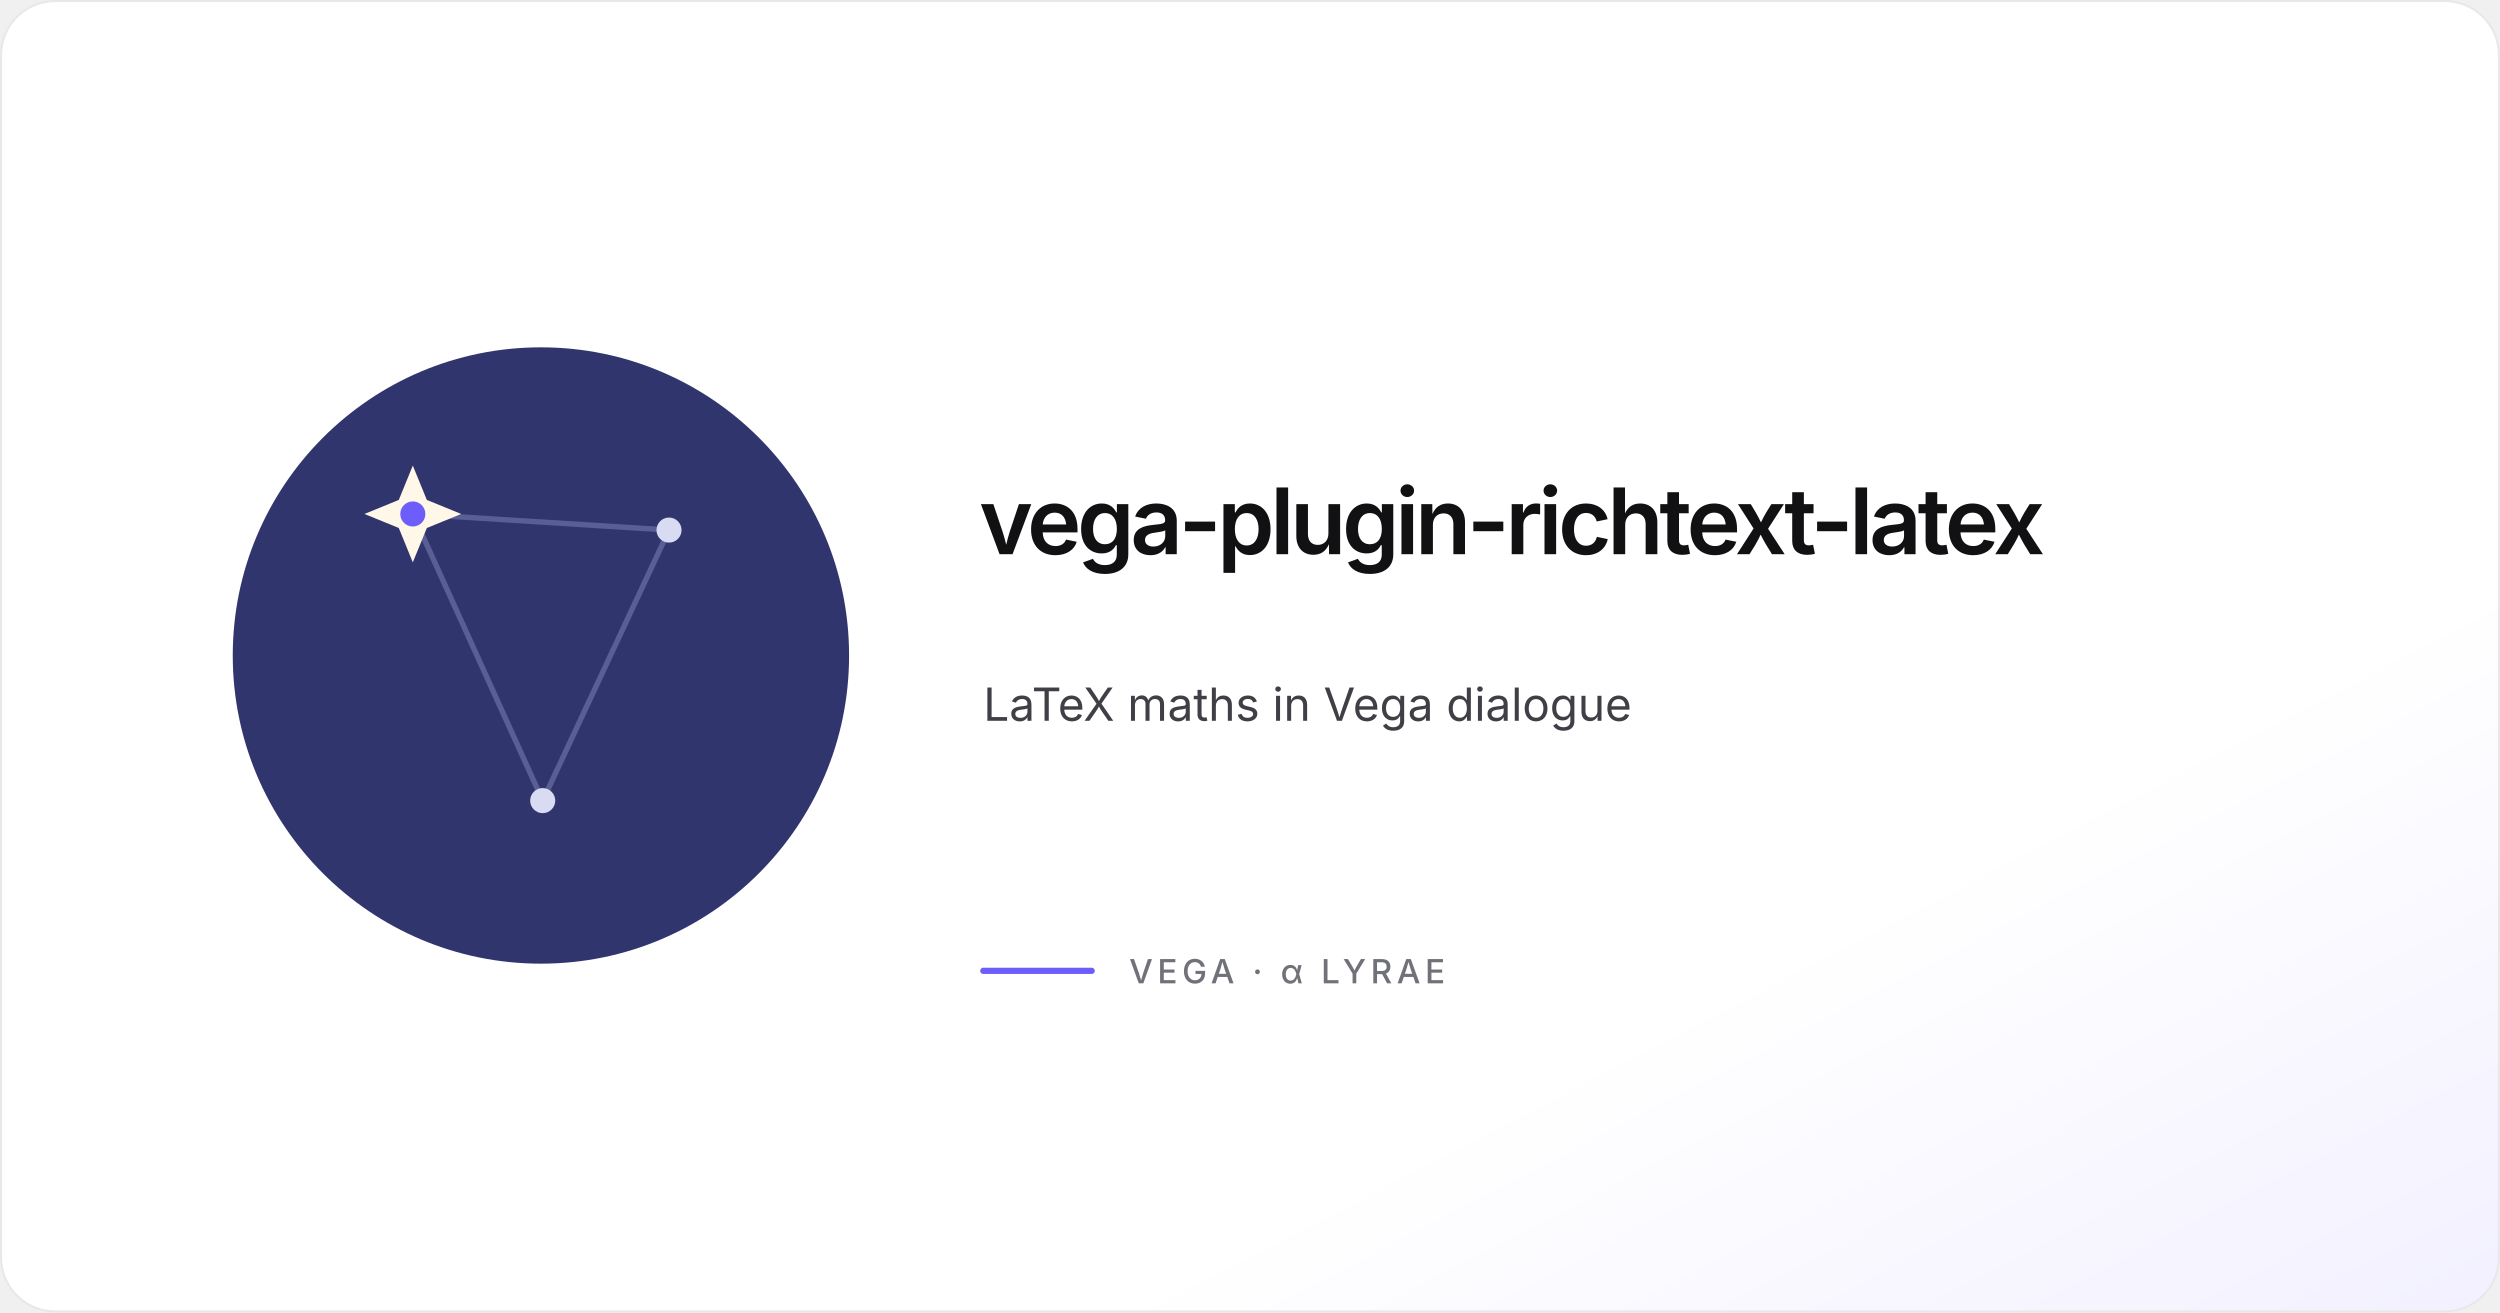
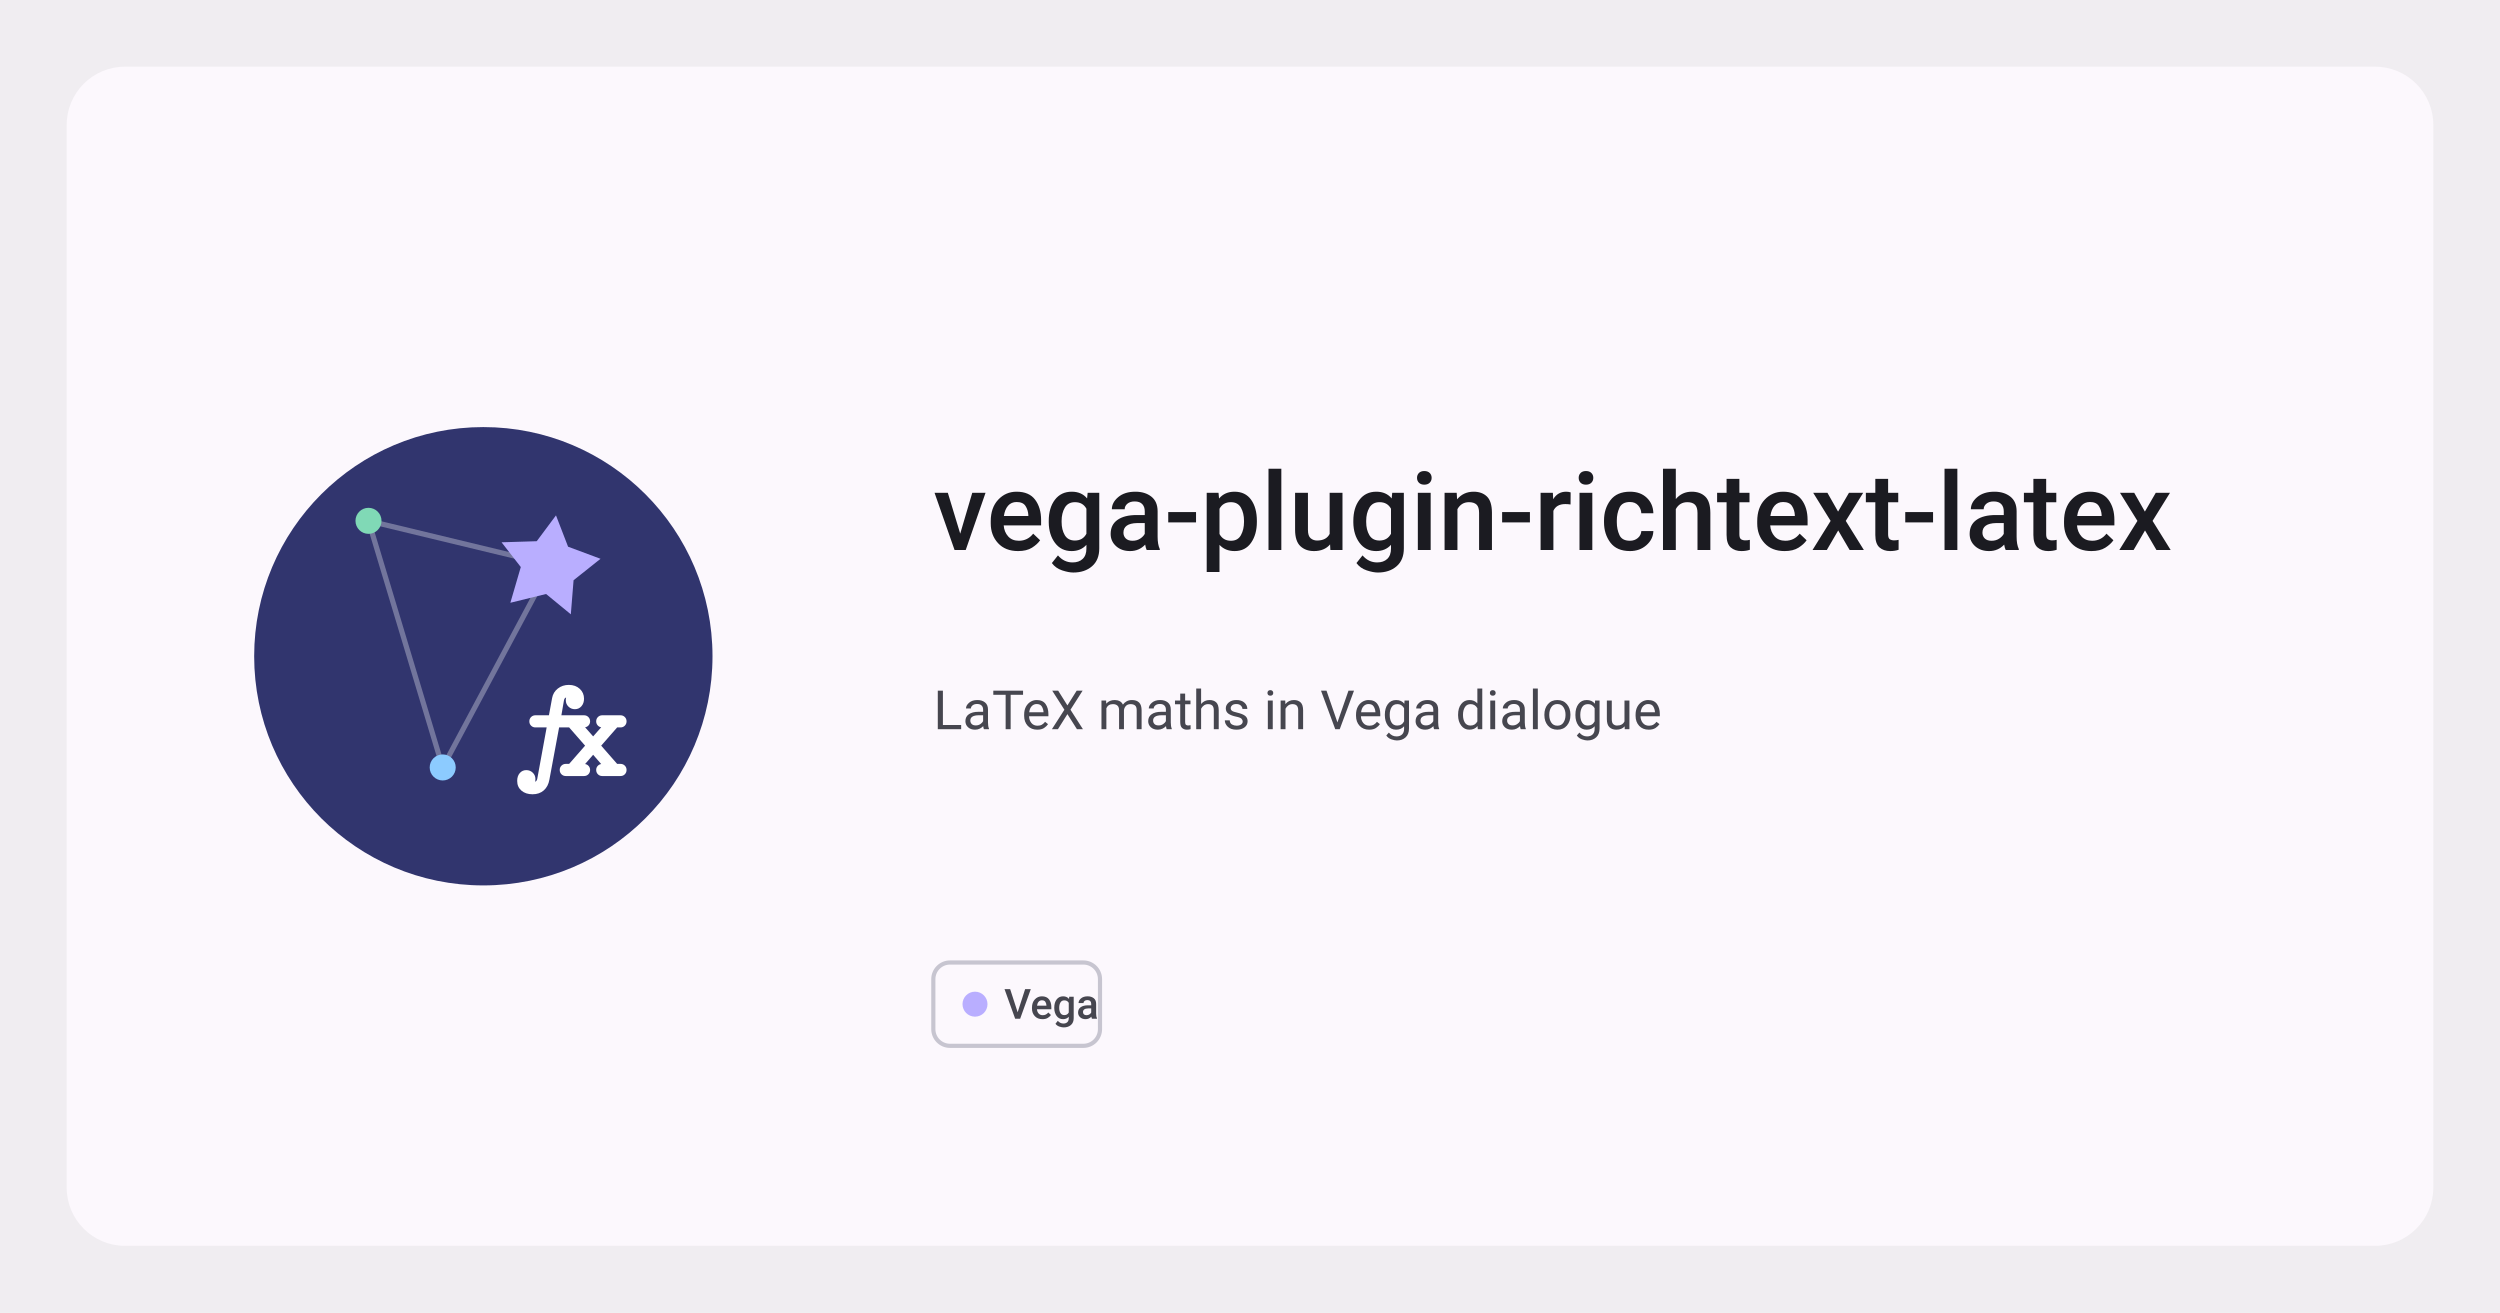
- <svg xmlns="http://www.w3.org/2000/svg" viewBox="0 0 1200 630" role="img" aria-label="vega-plugin-richtext-latex">
-   <defs>
-     <linearGradient id="background" x1="0" y1="0" x2="1" y2="1">
-       <stop offset="0" stop-color="#FFFFFF" />
-       <stop offset=".72" stop-color="#FFFFFF" />
-       <stop offset="1" stop-color="#F2F0FF" />
-     </linearGradient>
-   </defs>
-   <rect x=".5" y=".5" width="1199" height="629" rx="26" fill="url(#background)" stroke="#E8E8EA" />
-   <g transform="translate(110 165) scale(.43)">
-     <circle cx="348" cy="348" r="344" fill="#31356E" />
-     <path d="M350 510L205 190L491 208Z" fill="none" stroke="#9AA2D4" stroke-width="6" opacity=".38" />
-     <path d="M205 136L220.66 174.34L259 190L220.66 205.66L205 244L189.34 205.66L151 190L189.34 174.34Z" fill="#FFF7E8" />
-     <circle cx="205" cy="190" r="14" fill="#6D5DFB" />
-     <circle cx="491" cy="208" r="14" fill="#D8DBF2" />
-     <circle cx="350" cy="510" r="14" fill="#D8DBF2" />
+ <svg xmlns="http://www.w3.org/2000/svg" viewBox="0 0 1200 630" role="img" aria-label="vega-plugin-richtext-latex" font-family="Roboto, 'Noto Sans', sans-serif">
+   <rect width="1200" height="630" fill="#F0EDF1" />
+   <rect x="32" y="32" width="1136" height="566" rx="28" fill="#FCF8FD" />
+   <g transform="translate(112 195)">
+     <svg width="240" height="240" viewBox="0 0 192 192">
+       <circle cx="96" cy="96" r="88" fill="#31356E" />
+       <g stroke="#FFFFFF" stroke-opacity=".32" stroke-width="2" stroke-linecap="round">
+         <line x1="122.0" y1="60.9" x2="80.4" y2="138.7" />
+         <line x1="80.4" y1="138.7" x2="51.9" y2="44.0" />
+         <line x1="51.9" y1="44.0" x2="122.0" y2="60.9" />
+       </g>
+       <path transform="translate(88.22 -36.21) scale(0.21111)" d="M169 370L134 417L70 419L105 464L86 529L151 513L196 550L201 488L250 449L191 427Z" fill="#B9AEFF" />
+       <circle cx="80.4" cy="138.7" r="5" fill="#8CCBFF" />
+       <circle cx="51.9" cy="44.0" r="5" fill="#80D9B6" />
+       <g transform="translate(102.0 100.0) scale(2.3333)">
+         <path fill="#FFFFFF" d="M5.525 21Q4.4 21 3.7 20.4T3 18.8q0-.8.425-1.288t1.075-.487q.625 0 1.063.425T6 18.475q0 .125-.012.225t-.038.225q.125-.025.213-.138t.137-.312L7.85 10H6q-.425 0-.712-.287T5 9t.288-.712T6 8h2.225l.525-2.85q.175-.95.938-1.55T11.5 3q1.1 0 1.8.65t.7 1.625q0 .75-.425 1.238T12.5 7q-.625 0-1.062-.425T11 5.525q0-.125.013-.225t.037-.225q-.15.05-.225.15t-.125.3L10.275 8H14q.425 0 .712.288T15 9q0 .375-.238.65t-.587.325l1.325 1.5l1.325-1.5q-.35-.05-.587-.325T16 9q0-.425.288-.712T17 8h3q.425 0 .713.288T21 9t-.288.713T20 10h-.55l-2.625 3l2.625 3H20q.425 0 .713.288T21 17t-.288.713T20 18h-3q-.425 0-.712-.288T16 17q0-.375.238-.65t.587-.325L15.5 14.5l-1.325 1.525q.35.05.588.325T15 17q0 .425-.287.713T14 18h-3q-.425 0-.712-.288T10 17t.288-.712T11 16h.55l2.625-3l-2.625-3H9.9l-1.6 8.6q-.2 1.125-.925 1.763T5.525 21" />
+       </g>
+     </svg>
  </g>
-   <g transform="translate(470 196)">
-     <text x="0" y="70" fill="#111114" font-family="Inter, Helvetica Neue, Arial, sans-serif" font-size="44" font-weight="600" letter-spacing="-2">vega-plugin-richtext-latex</text>
-     <text x="2" y="150" fill="#3F3F46" font-family="Inter, Helvetica Neue, Arial, sans-serif" font-size="22">LaTeX maths in Vega dialogue</text>
-     <line x1="2" y1="270" x2="54" y2="270" stroke="#6D5DFB" stroke-width="3" stroke-linecap="round" />
-     <text x="72" y="276" fill="#71717A" font-family="Inter, Helvetica Neue, Arial, sans-serif" font-size="16" font-weight="500" letter-spacing="2.2">VEGA · α LYRAE</text>
+   <g transform="translate(448 200)">
+     <text x="0" y="64" fill="#1B1B21" font-size="52" font-weight="500">vega-plugin-richtext-latex</text>
+     <text x="0" y="150" fill="#46464F" font-size="26">LaTeX maths in Vega dialogue</text>
+     <g transform="translate(0 262)">
+       <rect width="80" height="40" rx="8" fill="none" stroke="#C7C5D0" stroke-width="2" />
+       <circle cx="20" cy="20" r="6" fill="#B9AEFF" />
+       <text x="34" y="27" fill="#46464F" font-size="20" font-weight="500">Vega</text>
+     </g>
  </g>
</svg>
